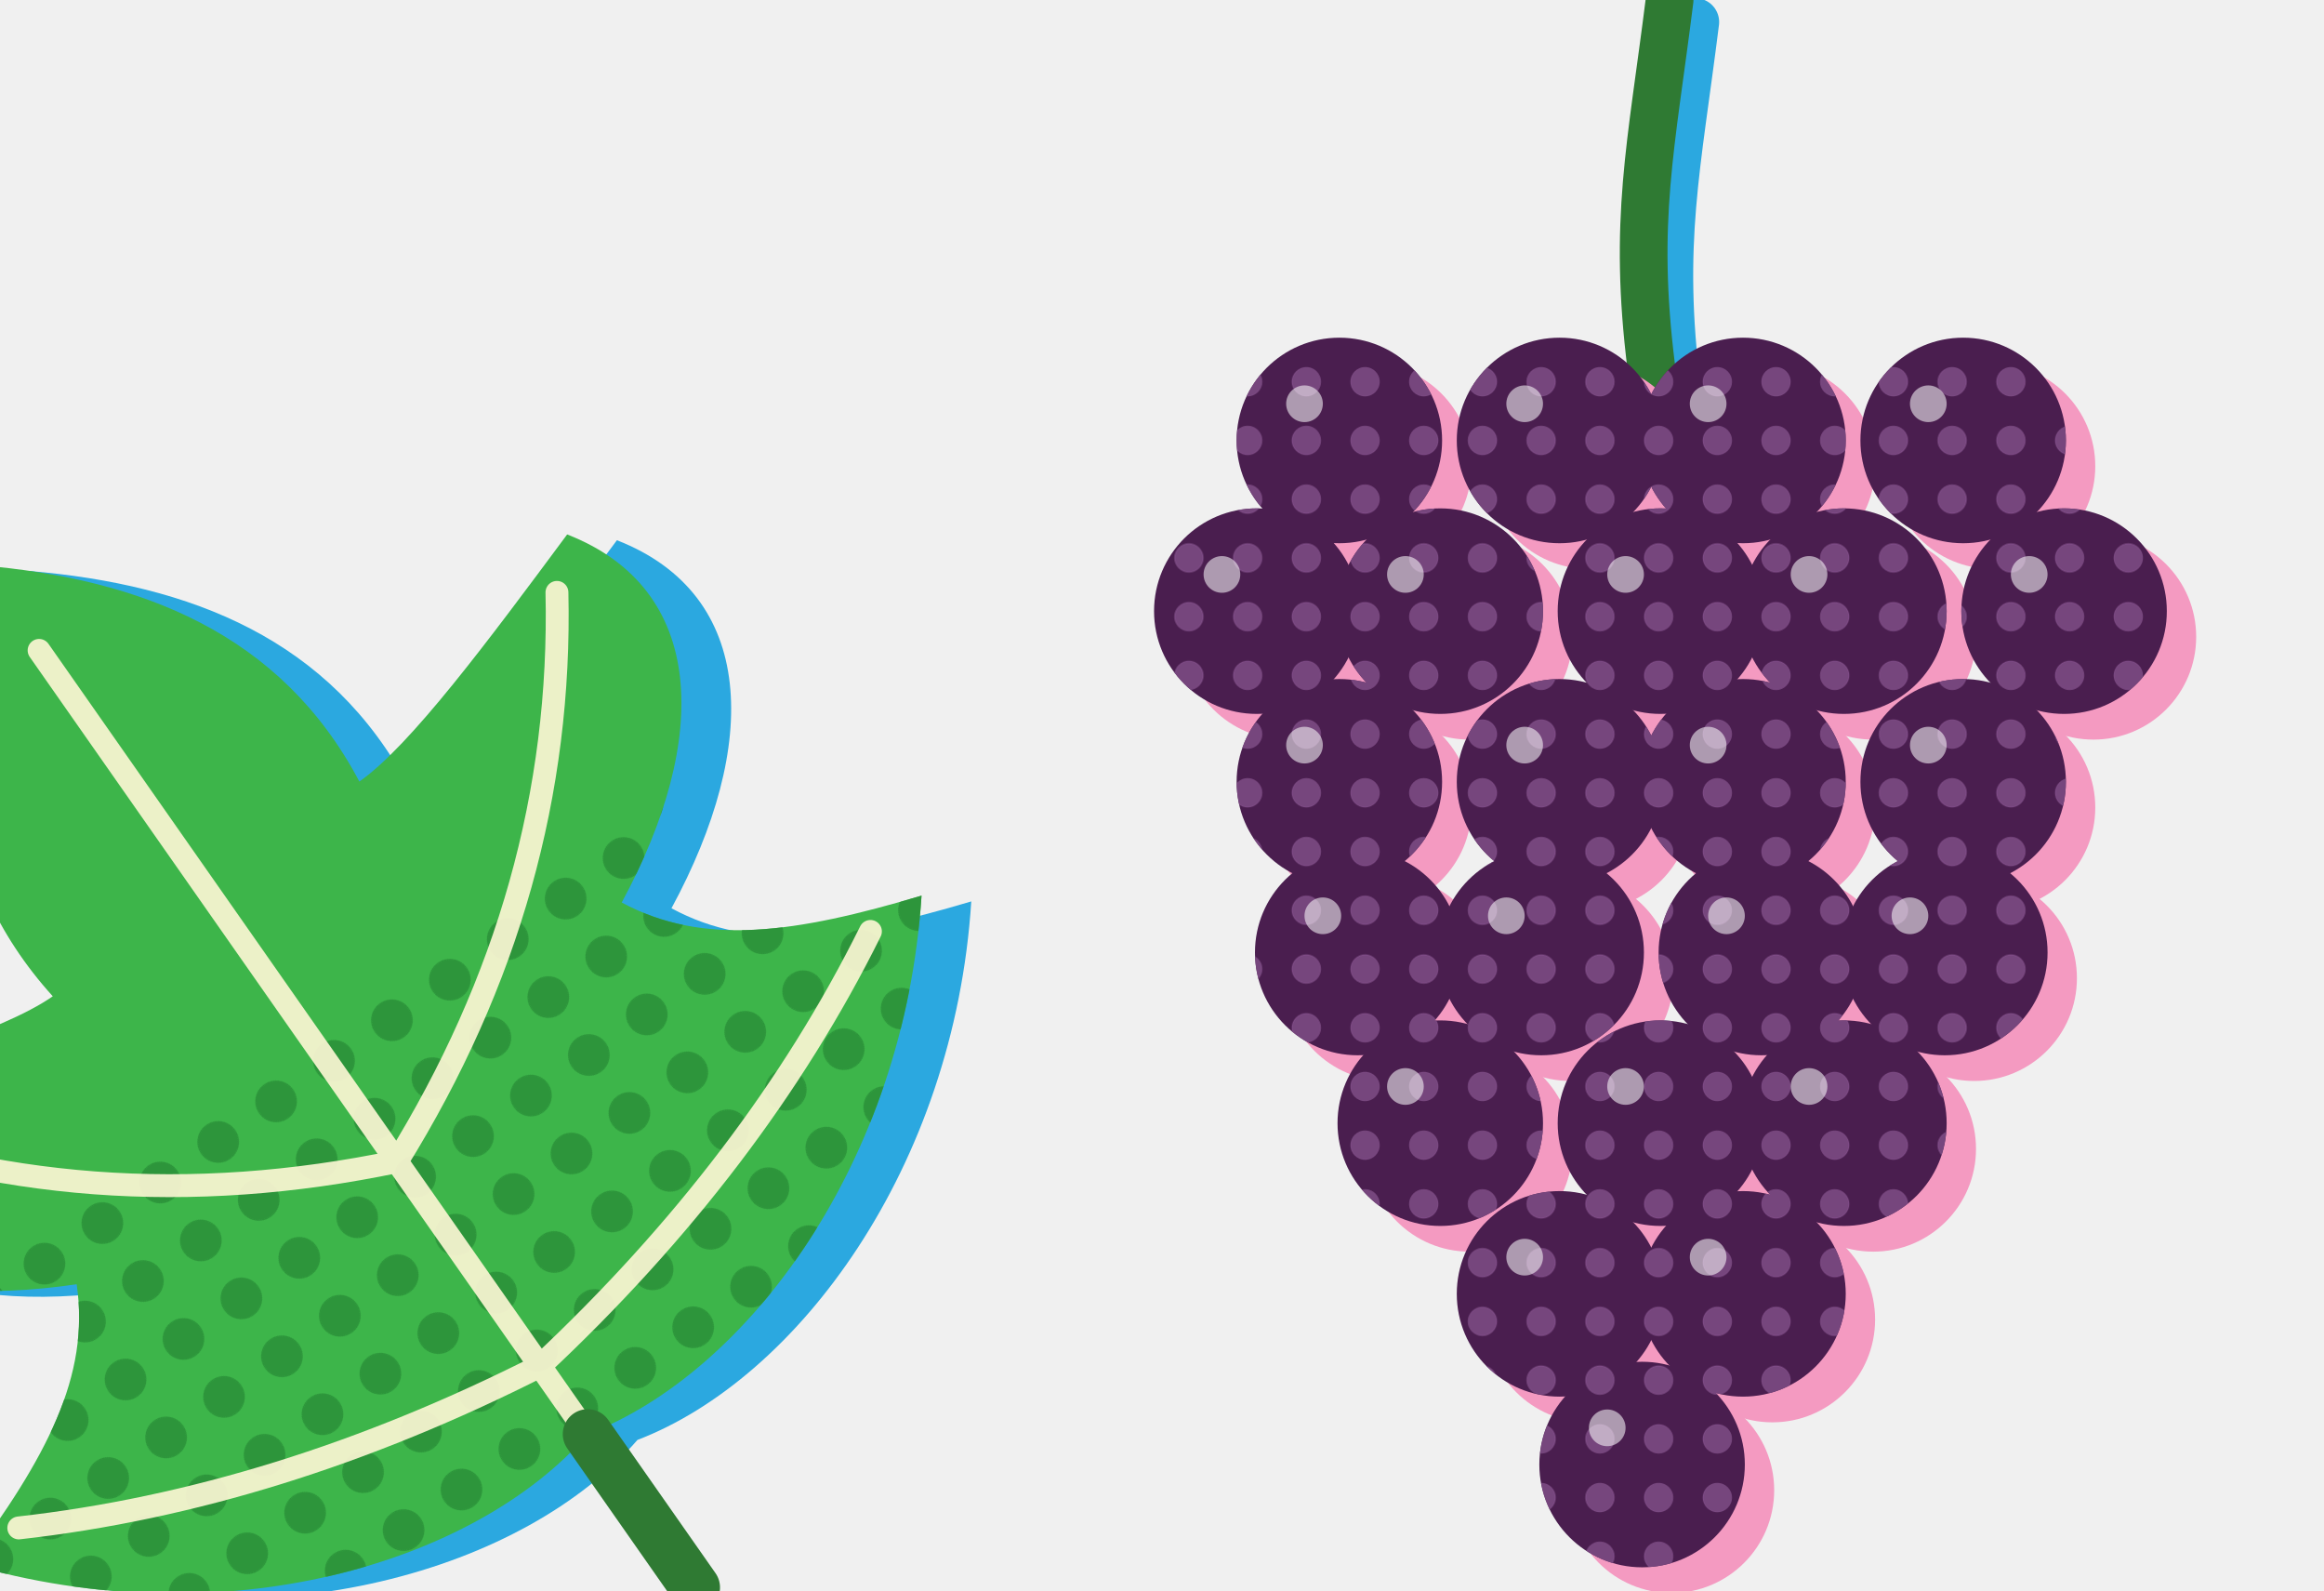
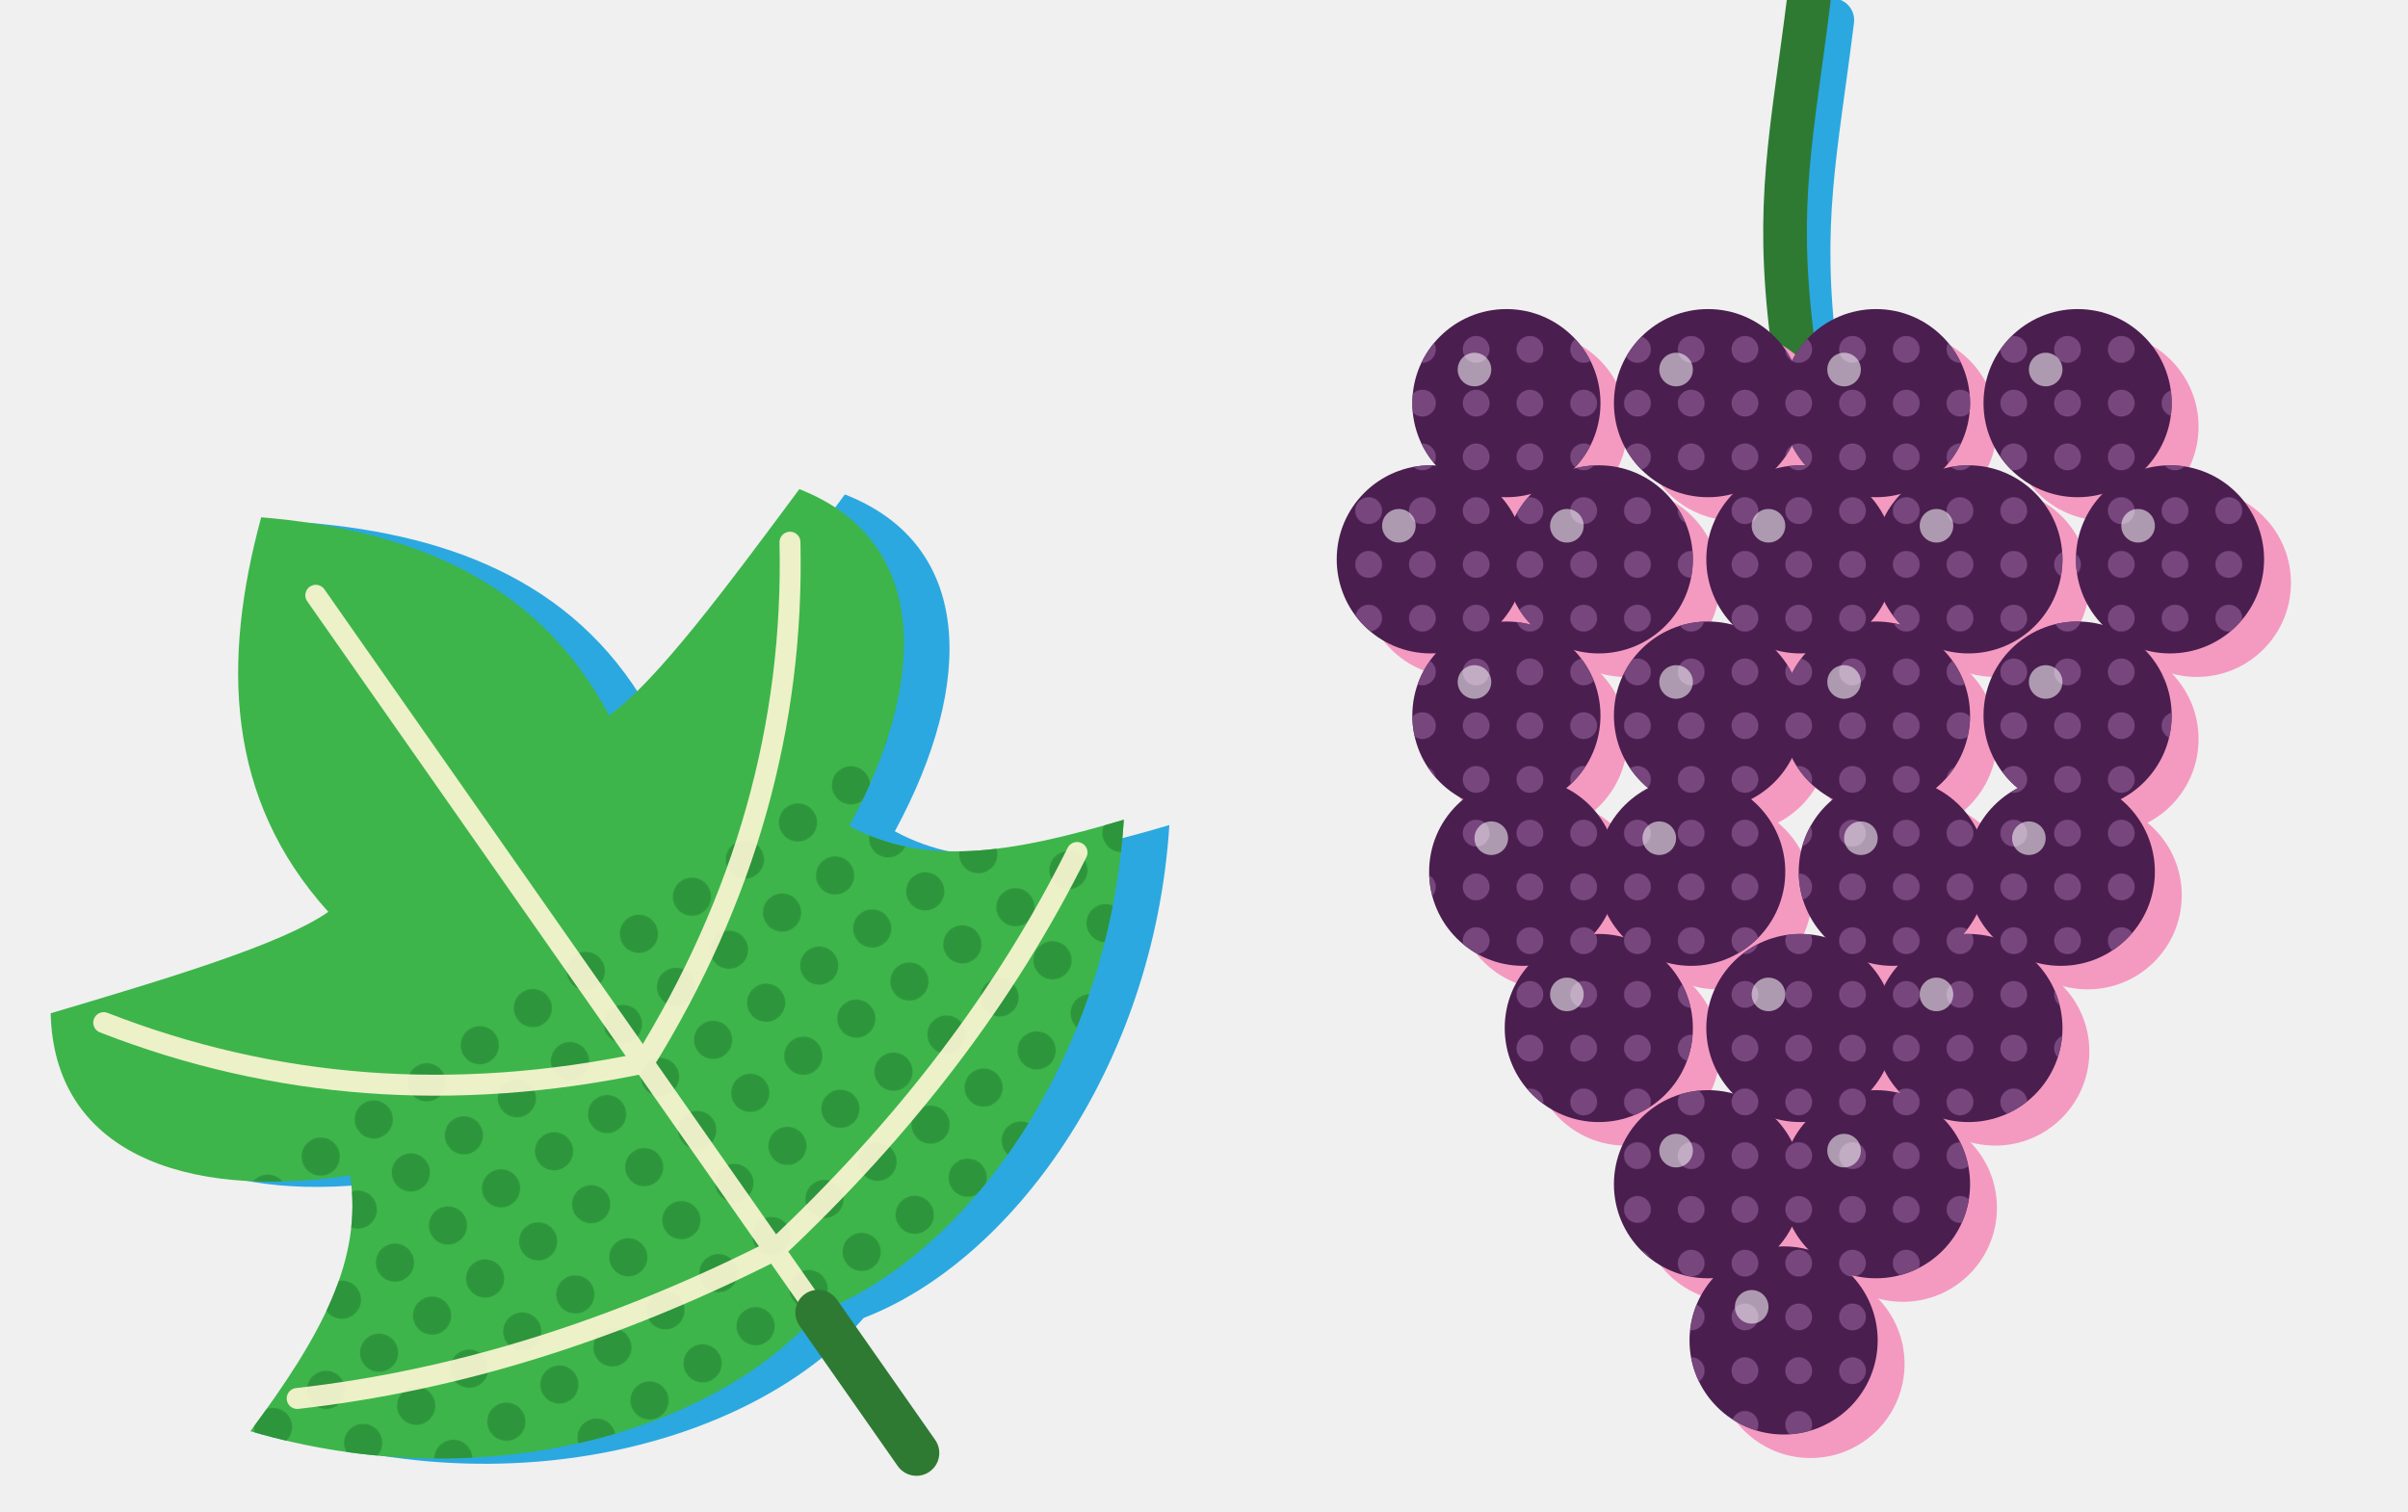
- <svg xmlns="http://www.w3.org/2000/svg" viewBox="0 0 38 26">
+ <svg xmlns="http://www.w3.org/2000/svg" viewBox="-5 0 43 27">
  <defs>
    <clipPath id="cc">
      <circle cx="13" cy="24" r="5.6" />
      <circle cx="25" cy="24" r="5.6" />
      <circle cx="35" cy="24" r="5.6" />
      <circle cx="47" cy="24" r="5.6" />
      <circle cx="8.5" cy="33.3" r="5.6" />
      <circle cx="18.5" cy="33.3" r="5.6" />
      <circle cx="30.5" cy="33.3" r="5.6" />
      <circle cx="40.5" cy="33.3" r="5.6" />
      <circle cx="52.5" cy="33.3" r="5.6" />
      <circle cx="13" cy="42.6" r="5.6" />
      <circle cx="25" cy="42.6" r="5.6" />
      <circle cx="35" cy="42.6" r="5.6" />
      <circle cx="47" cy="42.6" r="5.6" />
      <circle cx="14" cy="51.9" r="5.6" />
      <circle cx="24" cy="51.9" r="5.6" />
      <circle cx="36" cy="51.9" r="5.6" />
      <circle cx="46" cy="51.9" r="5.6" />
      <circle cx="18.5" cy="61.2" r="5.6" />
      <circle cx="30.5" cy="61.2" r="5.6" />
      <circle cx="40.5" cy="61.2" r="5.6" />
      <circle cx="25" cy="70.5" r="5.6" />
      <circle cx="35" cy="70.5" r="5.6" />
      <circle cx="29.5" cy="79.8" r="5.6" />
    </clipPath>
    <pattern id="hv" width="3.2" height="3.2" patternUnits="userSpaceOnUse">
      <circle cx="1.6" cy="1.6" r="0.8" fill="#7B4A82" />
    </pattern>
    <clipPath id="lc">
      <path d="M32 54C40 56 52 52 60 42C54 40 50 38 48 34C56 30 60 24 56 18C50 20 44 22 41 22C42 14 38 8 32 3C26 8 22 14 23 22C20 22 14 20 8 18C4 24 8 30 16 34C14 38 10 40 4 42C12 52 24 56 32 54Z" />
    </clipPath>
    <pattern id="hg" width="3.4" height="3.4" patternUnits="userSpaceOnUse">
      <circle cx="1.7" cy="1.7" r="1" fill="#2A8F38" />
    </pattern>
    <g id="c">
      <g fill="none" stroke="#2BA8E0" stroke-width="2.6" stroke-linecap="round" transform="translate(1.4 1.2)">
        <path d="M31 0C30 8 29 12 30 20" />
      </g>
      <path d="M31 0C30 8 29 12 30 20" stroke="#2F7A33" stroke-width="2.6" fill="none" stroke-linecap="round" />
      <g fill="#F49AC1" transform="translate(1.6 1.4)">
        <circle cx="13" cy="24" r="5.6" />
        <circle cx="25" cy="24" r="5.6" />
        <circle cx="35" cy="24" r="5.6" />
        <circle cx="47" cy="24" r="5.6" />
        <circle cx="8.5" cy="33.3" r="5.6" />
        <circle cx="18.5" cy="33.3" r="5.6" />
        <circle cx="30.5" cy="33.3" r="5.6" />
        <circle cx="40.5" cy="33.3" r="5.6" />
        <circle cx="52.5" cy="33.3" r="5.6" />
        <circle cx="13" cy="42.6" r="5.6" />
        <circle cx="25" cy="42.6" r="5.6" />
        <circle cx="35" cy="42.6" r="5.6" />
        <circle cx="47" cy="42.6" r="5.6" />
        <circle cx="14" cy="51.9" r="5.6" />
        <circle cx="24" cy="51.9" r="5.6" />
        <circle cx="36" cy="51.9" r="5.6" />
        <circle cx="46" cy="51.9" r="5.6" />
        <circle cx="18.5" cy="61.2" r="5.6" />
        <circle cx="30.5" cy="61.2" r="5.6" />
        <circle cx="40.5" cy="61.2" r="5.6" />
        <circle cx="25" cy="70.5" r="5.6" />
        <circle cx="35" cy="70.5" r="5.6" />
        <circle cx="29.5" cy="79.8" r="5.6" />
      </g>
      <g fill="#4A1E4F">
        <circle cx="13" cy="24" r="5.6" />
        <circle cx="25" cy="24" r="5.6" />
        <circle cx="35" cy="24" r="5.6" />
        <circle cx="47" cy="24" r="5.6" />
        <circle cx="8.5" cy="33.3" r="5.6" />
        <circle cx="18.5" cy="33.3" r="5.6" />
        <circle cx="30.5" cy="33.3" r="5.6" />
        <circle cx="40.5" cy="33.3" r="5.6" />
        <circle cx="52.5" cy="33.3" r="5.6" />
        <circle cx="13" cy="42.6" r="5.6" />
        <circle cx="25" cy="42.6" r="5.6" />
        <circle cx="35" cy="42.6" r="5.6" />
        <circle cx="47" cy="42.6" r="5.6" />
        <circle cx="14" cy="51.9" r="5.6" />
        <circle cx="24" cy="51.9" r="5.6" />
        <circle cx="36" cy="51.9" r="5.6" />
        <circle cx="46" cy="51.9" r="5.6" />
        <circle cx="18.5" cy="61.2" r="5.6" />
        <circle cx="30.5" cy="61.2" r="5.6" />
        <circle cx="40.5" cy="61.2" r="5.6" />
        <circle cx="25" cy="70.5" r="5.6" />
        <circle cx="35" cy="70.5" r="5.6" />
        <circle cx="29.5" cy="79.8" r="5.6" />
      </g>
      <g clip-path="url(#cc)">
        <rect x="0" y="0" width="60" height="86" fill="url(#hv)" opacity=".9" />
      </g>
      <g fill="#FFFFFF" opacity=".55">
        <circle cx="11.1" cy="22" r="1" />
        <circle cx="23.1" cy="22" r="1" />
        <circle cx="33.1" cy="22" r="1" />
        <circle cx="45.1" cy="22" r="1" />
        <circle cx="6.6" cy="31.3" r="1" />
        <circle cx="16.6" cy="31.3" r="1" />
        <circle cx="28.6" cy="31.3" r="1" />
        <circle cx="38.6" cy="31.3" r="1" />
        <circle cx="50.6" cy="31.3" r="1" />
        <circle cx="11.1" cy="40.6" r="1" />
        <circle cx="23.1" cy="40.6" r="1" />
        <circle cx="33.1" cy="40.6" r="1" />
        <circle cx="45.1" cy="40.6" r="1" />
        <circle cx="12.1" cy="49.9" r="1" />
        <circle cx="22.1" cy="49.9" r="1" />
        <circle cx="34.1" cy="49.9" r="1" />
        <circle cx="44.1" cy="49.9" r="1" />
        <circle cx="16.6" cy="59.2" r="1" />
        <circle cx="28.6" cy="59.2" r="1" />
        <circle cx="38.6" cy="59.2" r="1" />
        <circle cx="23.1" cy="68.5" r="1" />
        <circle cx="33.1" cy="68.5" r="1" />
        <circle cx="27.6" cy="77.8" r="1" />
      </g>
    </g>
    <g id="lf">
      <path d="M32 54C40 56 52 52 60 42C54 40 50 38 48 34C56 30 60 24 56 18C50 20 44 22 41 22C42 14 38 8 32 3C26 8 22 14 23 22C20 22 14 20 8 18C4 24 8 30 16 34C14 38 10 40 4 42C12 52 24 56 32 54Z" fill="#2BA8E0" transform="translate(1.8 1.6)" />
      <path d="M32 54C40 56 52 52 60 42C54 40 50 38 48 34C56 30 60 24 56 18C50 20 44 22 41 22C42 14 38 8 32 3C26 8 22 14 23 22C20 22 14 20 8 18C4 24 8 30 16 34C14 38 10 40 4 42C12 52 24 56 32 54Z" fill="#3DB54A" />
      <g clip-path="url(#lc)">
        <rect x="0" y="30" width="64" height="34" fill="url(#hg)" opacity=".85" />
      </g>
      <g stroke="#FFF7D6" stroke-width="1.1" fill="none" stroke-linecap="round" opacity=".9">
        <path d="M32 56V8" />
        <path d="M32 50Q46 48 57 42" />
        <path d="M32 50Q18 48 7 42" />
        <path d="M32 38Q46 32 54 20" />
        <path d="M32 38Q18 32 10 20" />
      </g>
      <path d="M32 54V63" stroke="#2F7A33" stroke-width="2.4" stroke-linecap="round" />
    </g>
  </defs>
  <use href="#lf" transform="translate(10 24) rotate(-35) scale(0.34) translate(-32 -56)" />
  <use href="#c" transform="translate(18 0) rotate(0) scale(0.3)" />
</svg>
